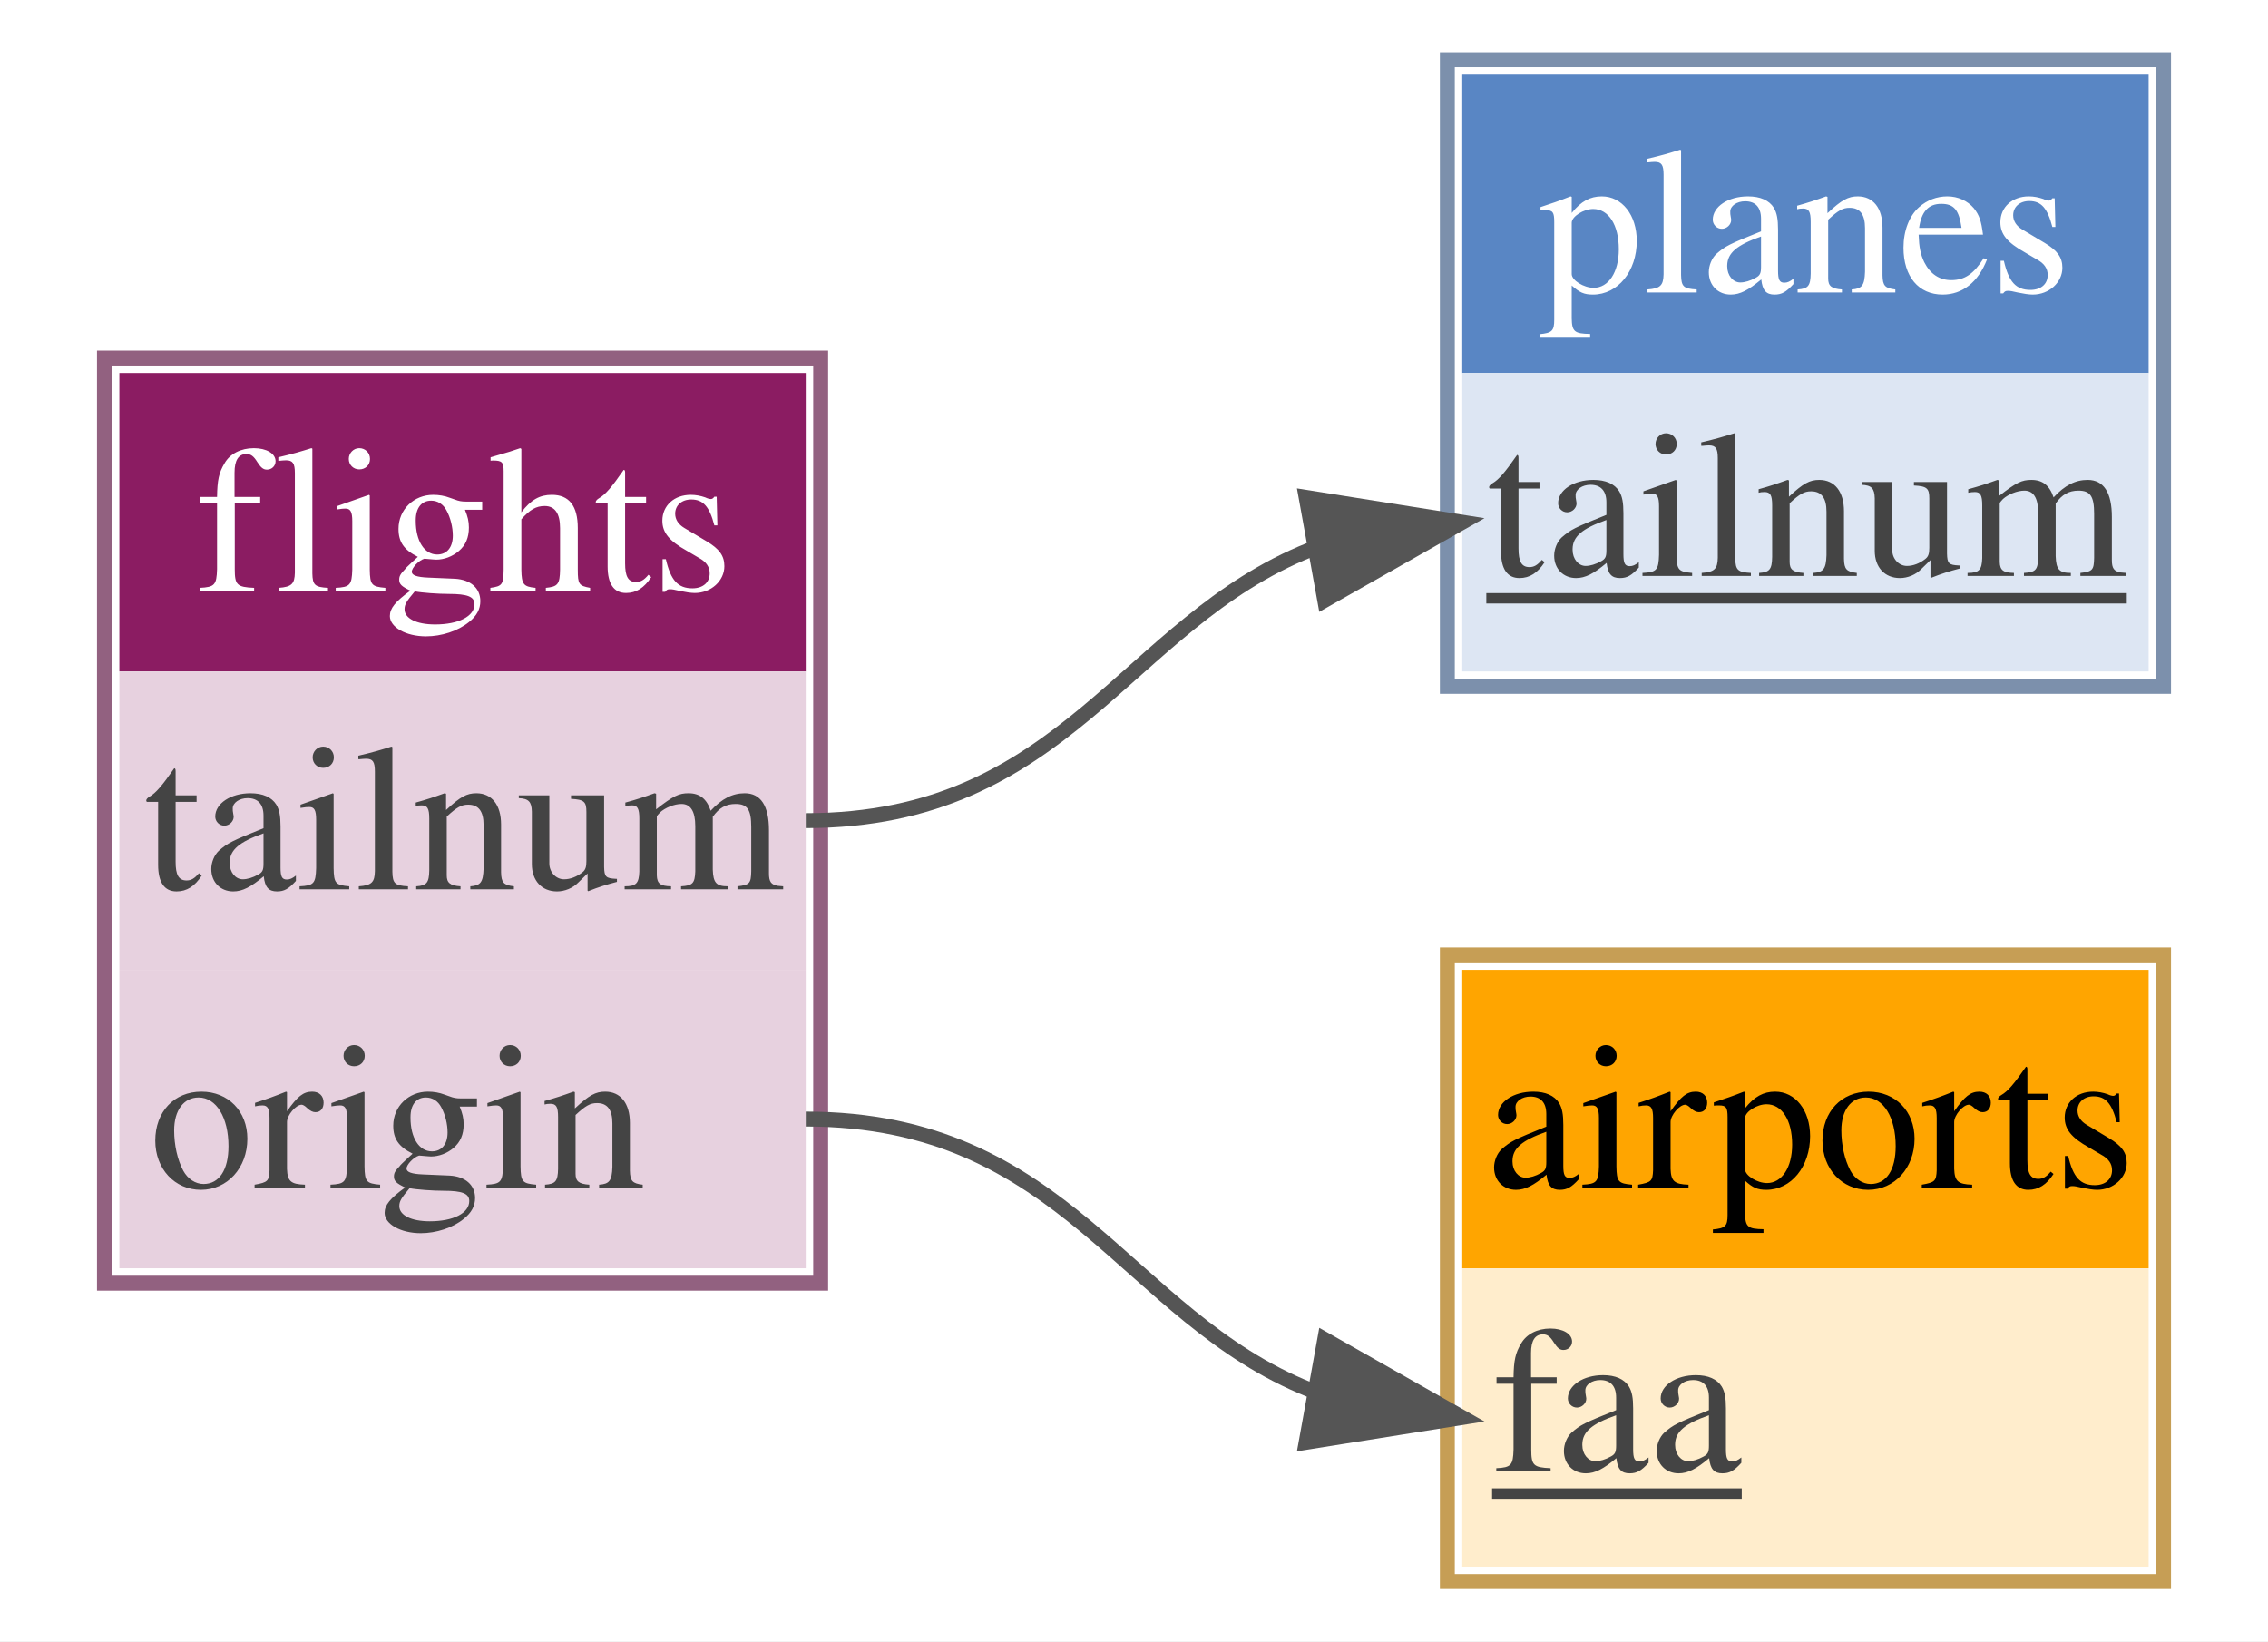
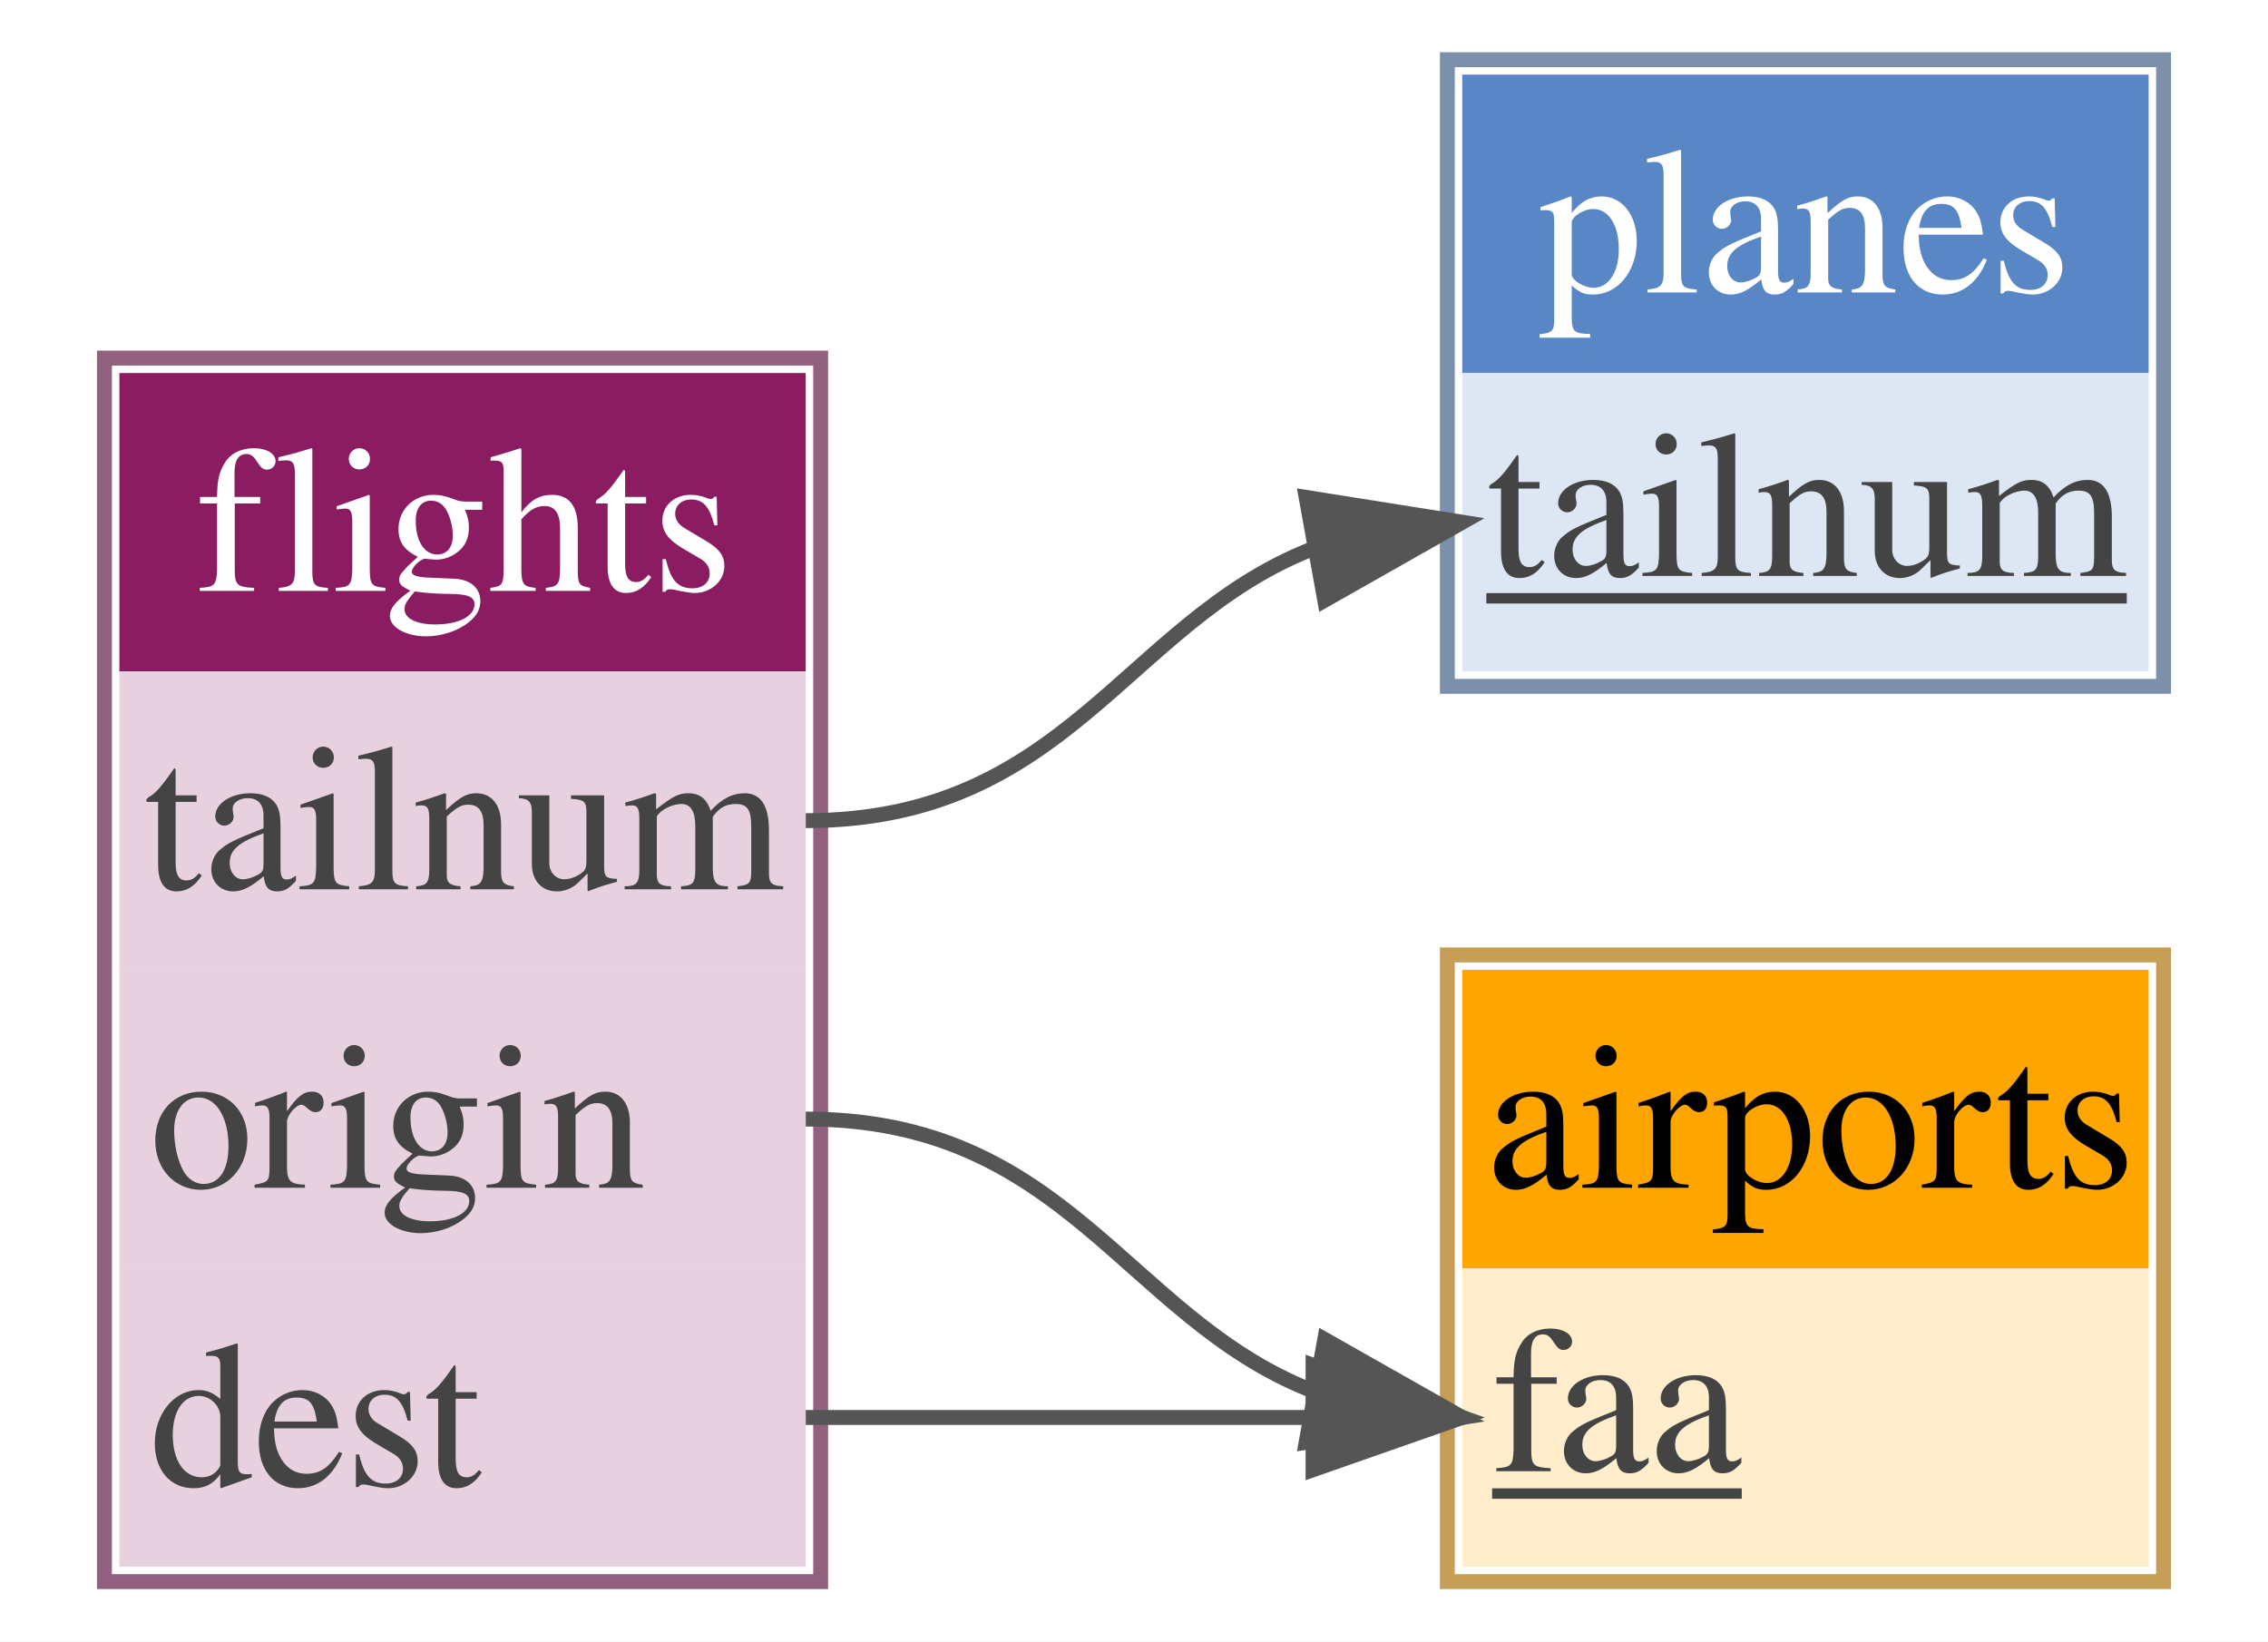
<svg xmlns="http://www.w3.org/2000/svg" xmlns:xlink="http://www.w3.org/1999/xlink" width="152pt" height="110pt" viewBox="0.00 0.00 152.00 110.00">
  <g id="graph0" class="graph" transform="scale(1 1) rotate(0) translate(4 106)">
    <g id="a_graph0">
      <a xlink:title="Data Model">
        <polygon fill="#ffffff" stroke="transparent" points="-4,4 -4,-106 148,-106 148,4 -4,4" />
      </a>
    </g>
-     <g id="node1" class="node">
+     <g id="airports" class="node">
      <polygon fill="#ffa500" stroke="transparent" points="94,-21 94,-41 140,-41 140,-21 94,-21" />
      <text text-anchor="start" x="95.619" y="-26.4" font-family="Times,serif" font-size="14.00" fill="#000000">airports</text>
      <polygon fill="#ffedcc" stroke="transparent" points="94,-1 94,-21 140,-21 140,-1 94,-1" />
      <text text-anchor="start" x="96" y="-7.4" font-family="Times,serif" text-decoration="underline" font-size="14.00" fill="#444444">faa</text>
      <polygon fill="none" stroke="#aa6e00" stroke-opacity="0.667" points="93,0 93,-42 141,-42 141,0 93,0" />
    </g>
-     <g id="node2" class="node">
+     <g id="flights" class="node">
      <polygon fill="#8b1c62" stroke="transparent" points="4,-61 4,-81 50,-81 50,-61 4,-61" />
      <text text-anchor="start" x="9.111" y="-66.4" font-family="Times,serif" font-size="14.00" fill="#ffffff">flights</text>
      <polygon fill="#e7d1df" stroke="transparent" points="4,-41 4,-61 50,-61 50,-41 4,-41" />
      <text text-anchor="start" x="5.612" y="-46.4" font-family="Times,serif" font-size="14.00" fill="#444444">tailnum</text>
      <polygon fill="#e7d1df" stroke="transparent" points="4,-21 4,-41 50,-41 50,-21 4,-21" />
      <text text-anchor="start" x="6" y="-26.4" font-family="Times,serif" font-size="14.00" fill="#444444">origin</text>
-       <polygon fill="none" stroke="#5c1241" stroke-opacity="0.667" points="3,-20 3,-82 51,-82 51,-20 3,-20" />
+       <polygon fill="#e7d1df" stroke="transparent" points="4,-1 4,-21 50,-21 50,-1 4,-1" />
+       <text text-anchor="start" x="6" y="-6.4" font-family="Times,serif" font-size="14.00" fill="#444444">dest</text>
+       <polygon fill="none" stroke="#5c1241" stroke-opacity="0.667" points="3,0 3,-82 51,-82 51,0 3,0" />
    </g>
-     <g id="edge1" class="edge">
+     <g id="flights_1" class="edge">
      <path fill="none" stroke="#555555" d="M50,-31C67.453,-31 71.411,-17.797 83.803,-12.846" />
      <polygon fill="#555555" stroke="#555555" points="84.783,-16.225 94,-11 83.537,-9.337 84.783,-16.225" />
    </g>
-     <g id="node3" class="node">
+     <g id="flights_2" class="edge">
+       <path fill="none" stroke="#555555" d="M50,-11C65.583,-11 71.853,-11 83.653,-11" />
+       <polygon fill="#555555" stroke="#555555" points="84,-14.5 94,-11 84,-7.5 84,-14.5" />
+     </g>
+     <g id="planes" class="node">
      <polygon fill="#5986c4" stroke="transparent" points="94,-81 94,-101 140,-101 140,-81 94,-81" />
      <text text-anchor="start" x="99.118" y="-86.4" font-family="Times,serif" font-size="14.00" fill="#ffffff">planes</text>
      <polygon fill="#dde6f3" stroke="transparent" points="94,-61 94,-81 140,-81 140,-61 94,-61" />
      <text text-anchor="start" x="95.612" y="-67.4" font-family="Times,serif" text-decoration="underline" font-size="14.00" fill="#444444">tailnum</text>
      <polygon fill="none" stroke="#3b5982" stroke-opacity="0.667" points="93,-60 93,-102 141,-102 141,-60 93,-60" />
    </g>
-     <g id="edge2" class="edge">
+     <g id="flights_3" class="edge">
      <path fill="none" stroke="#555555" d="M50,-51C67.453,-51 71.411,-64.203 83.803,-69.154" />
      <polygon fill="#555555" stroke="#555555" points="83.537,-72.663 94,-71 84.783,-65.775 83.537,-72.663" />
    </g>
  </g>
</svg>
